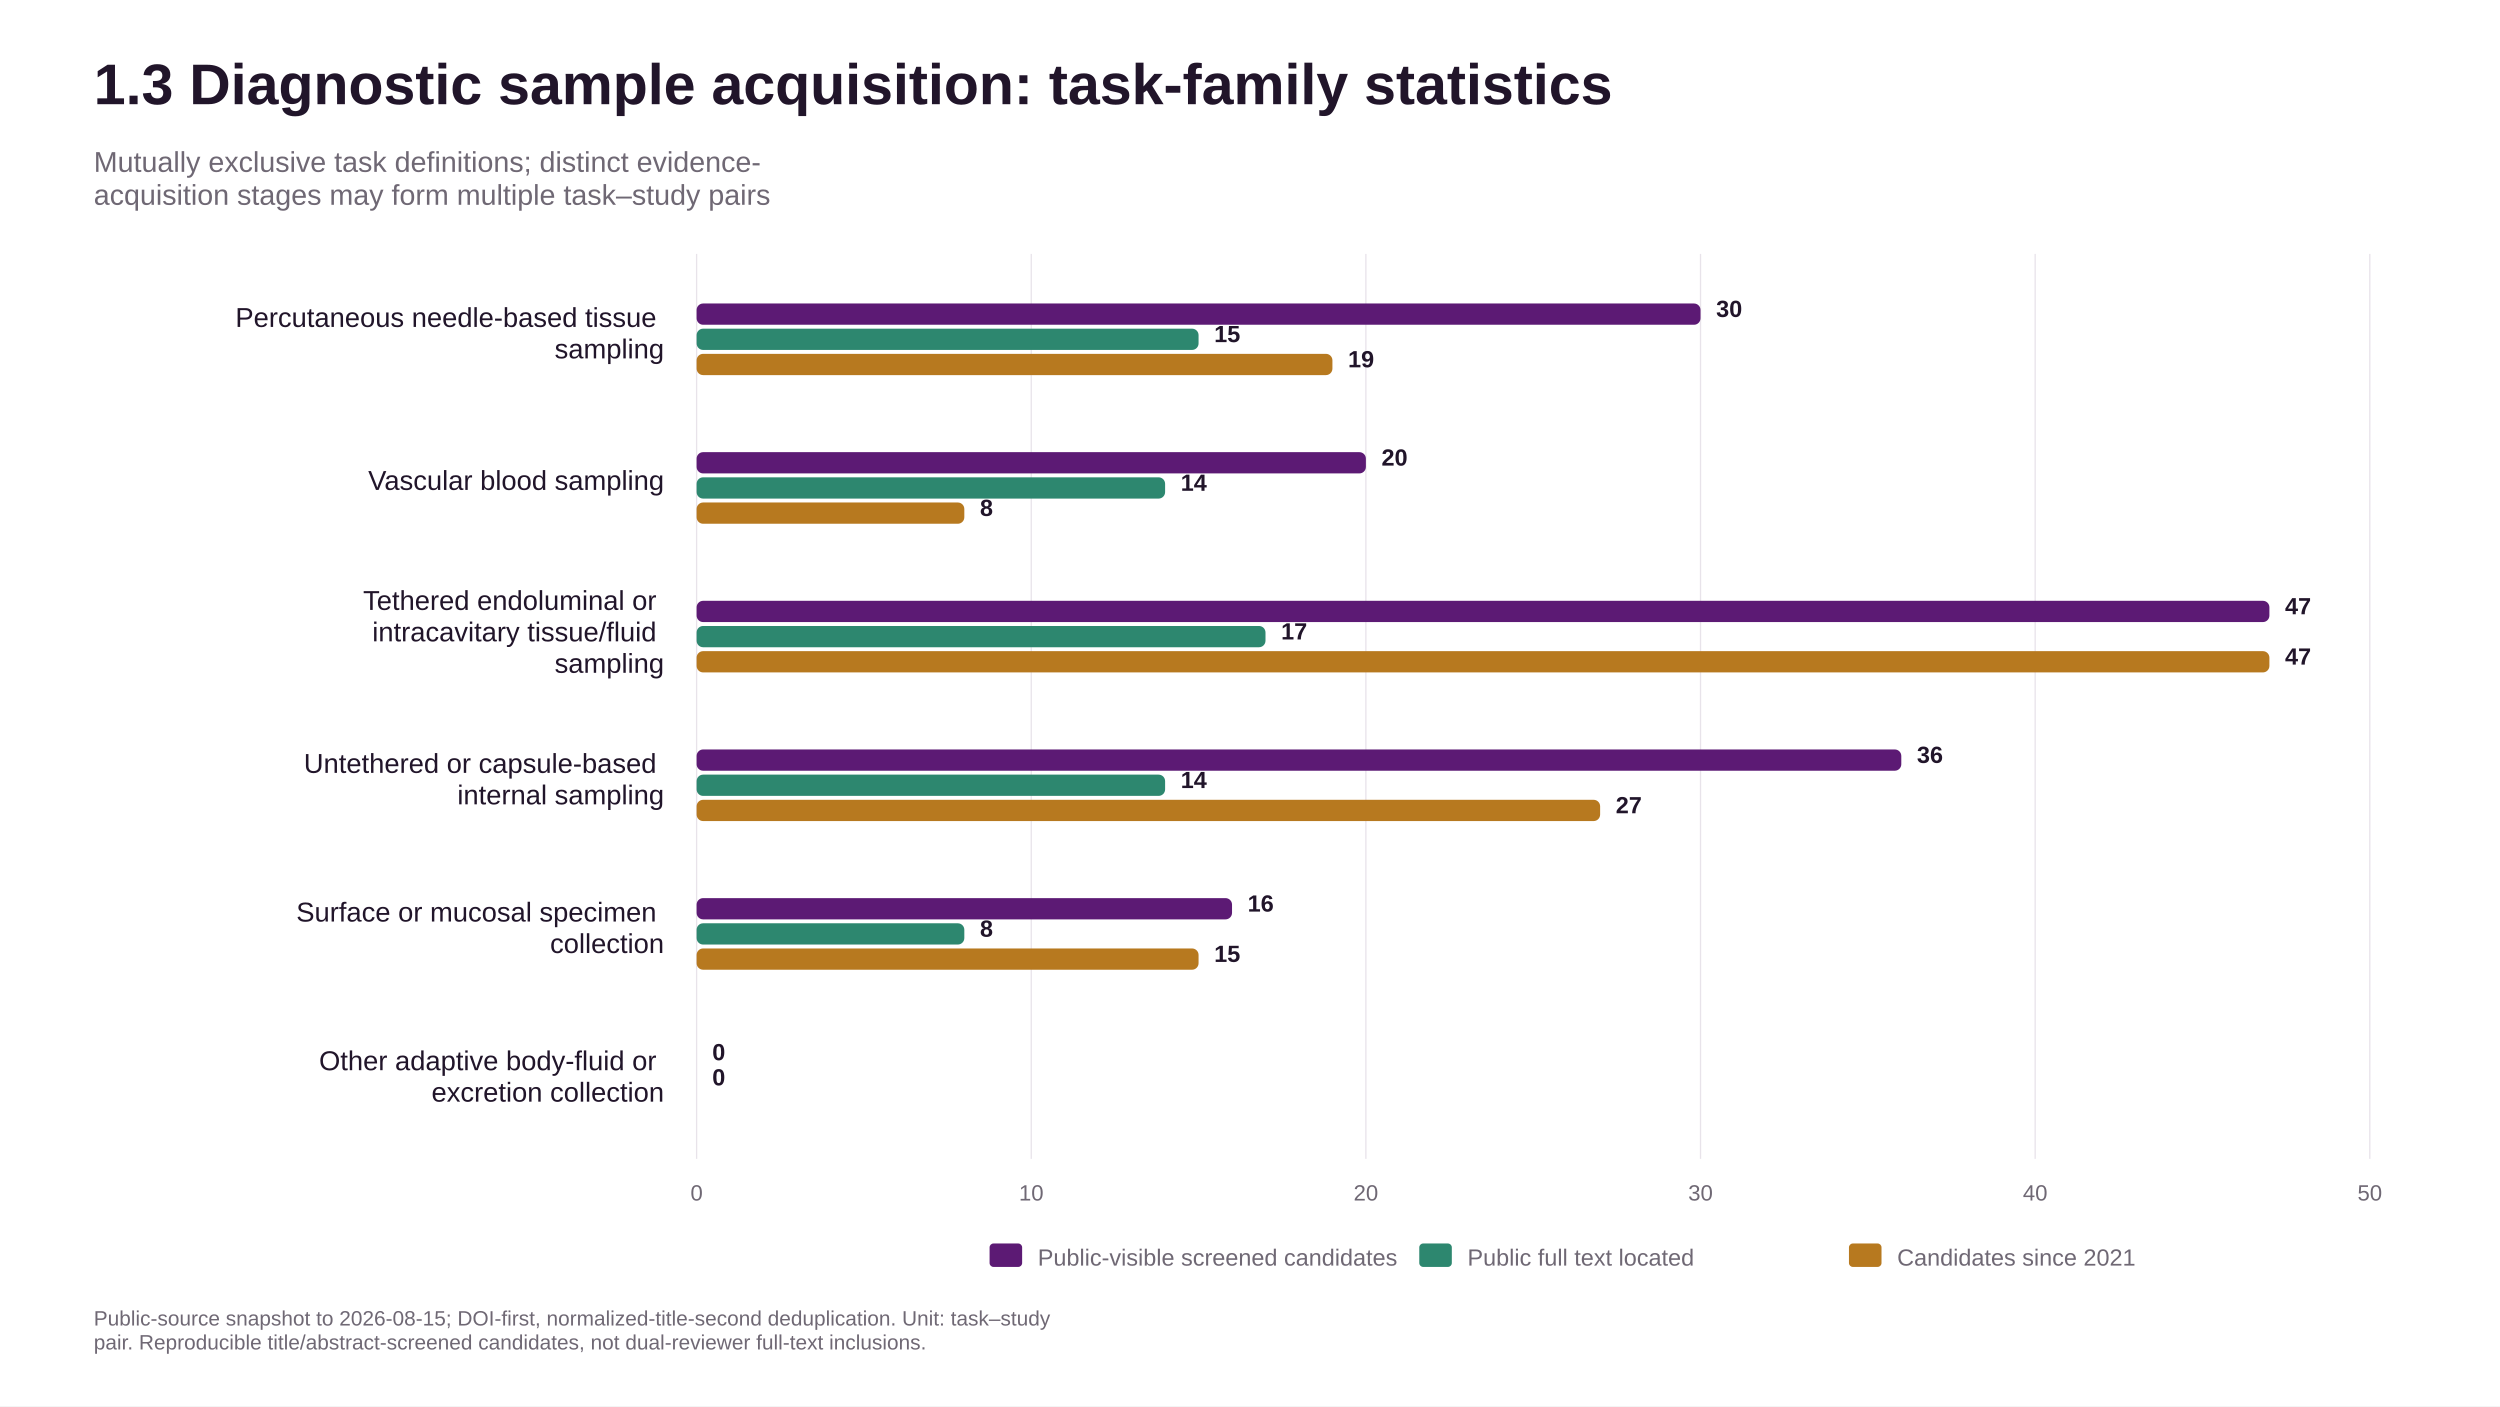
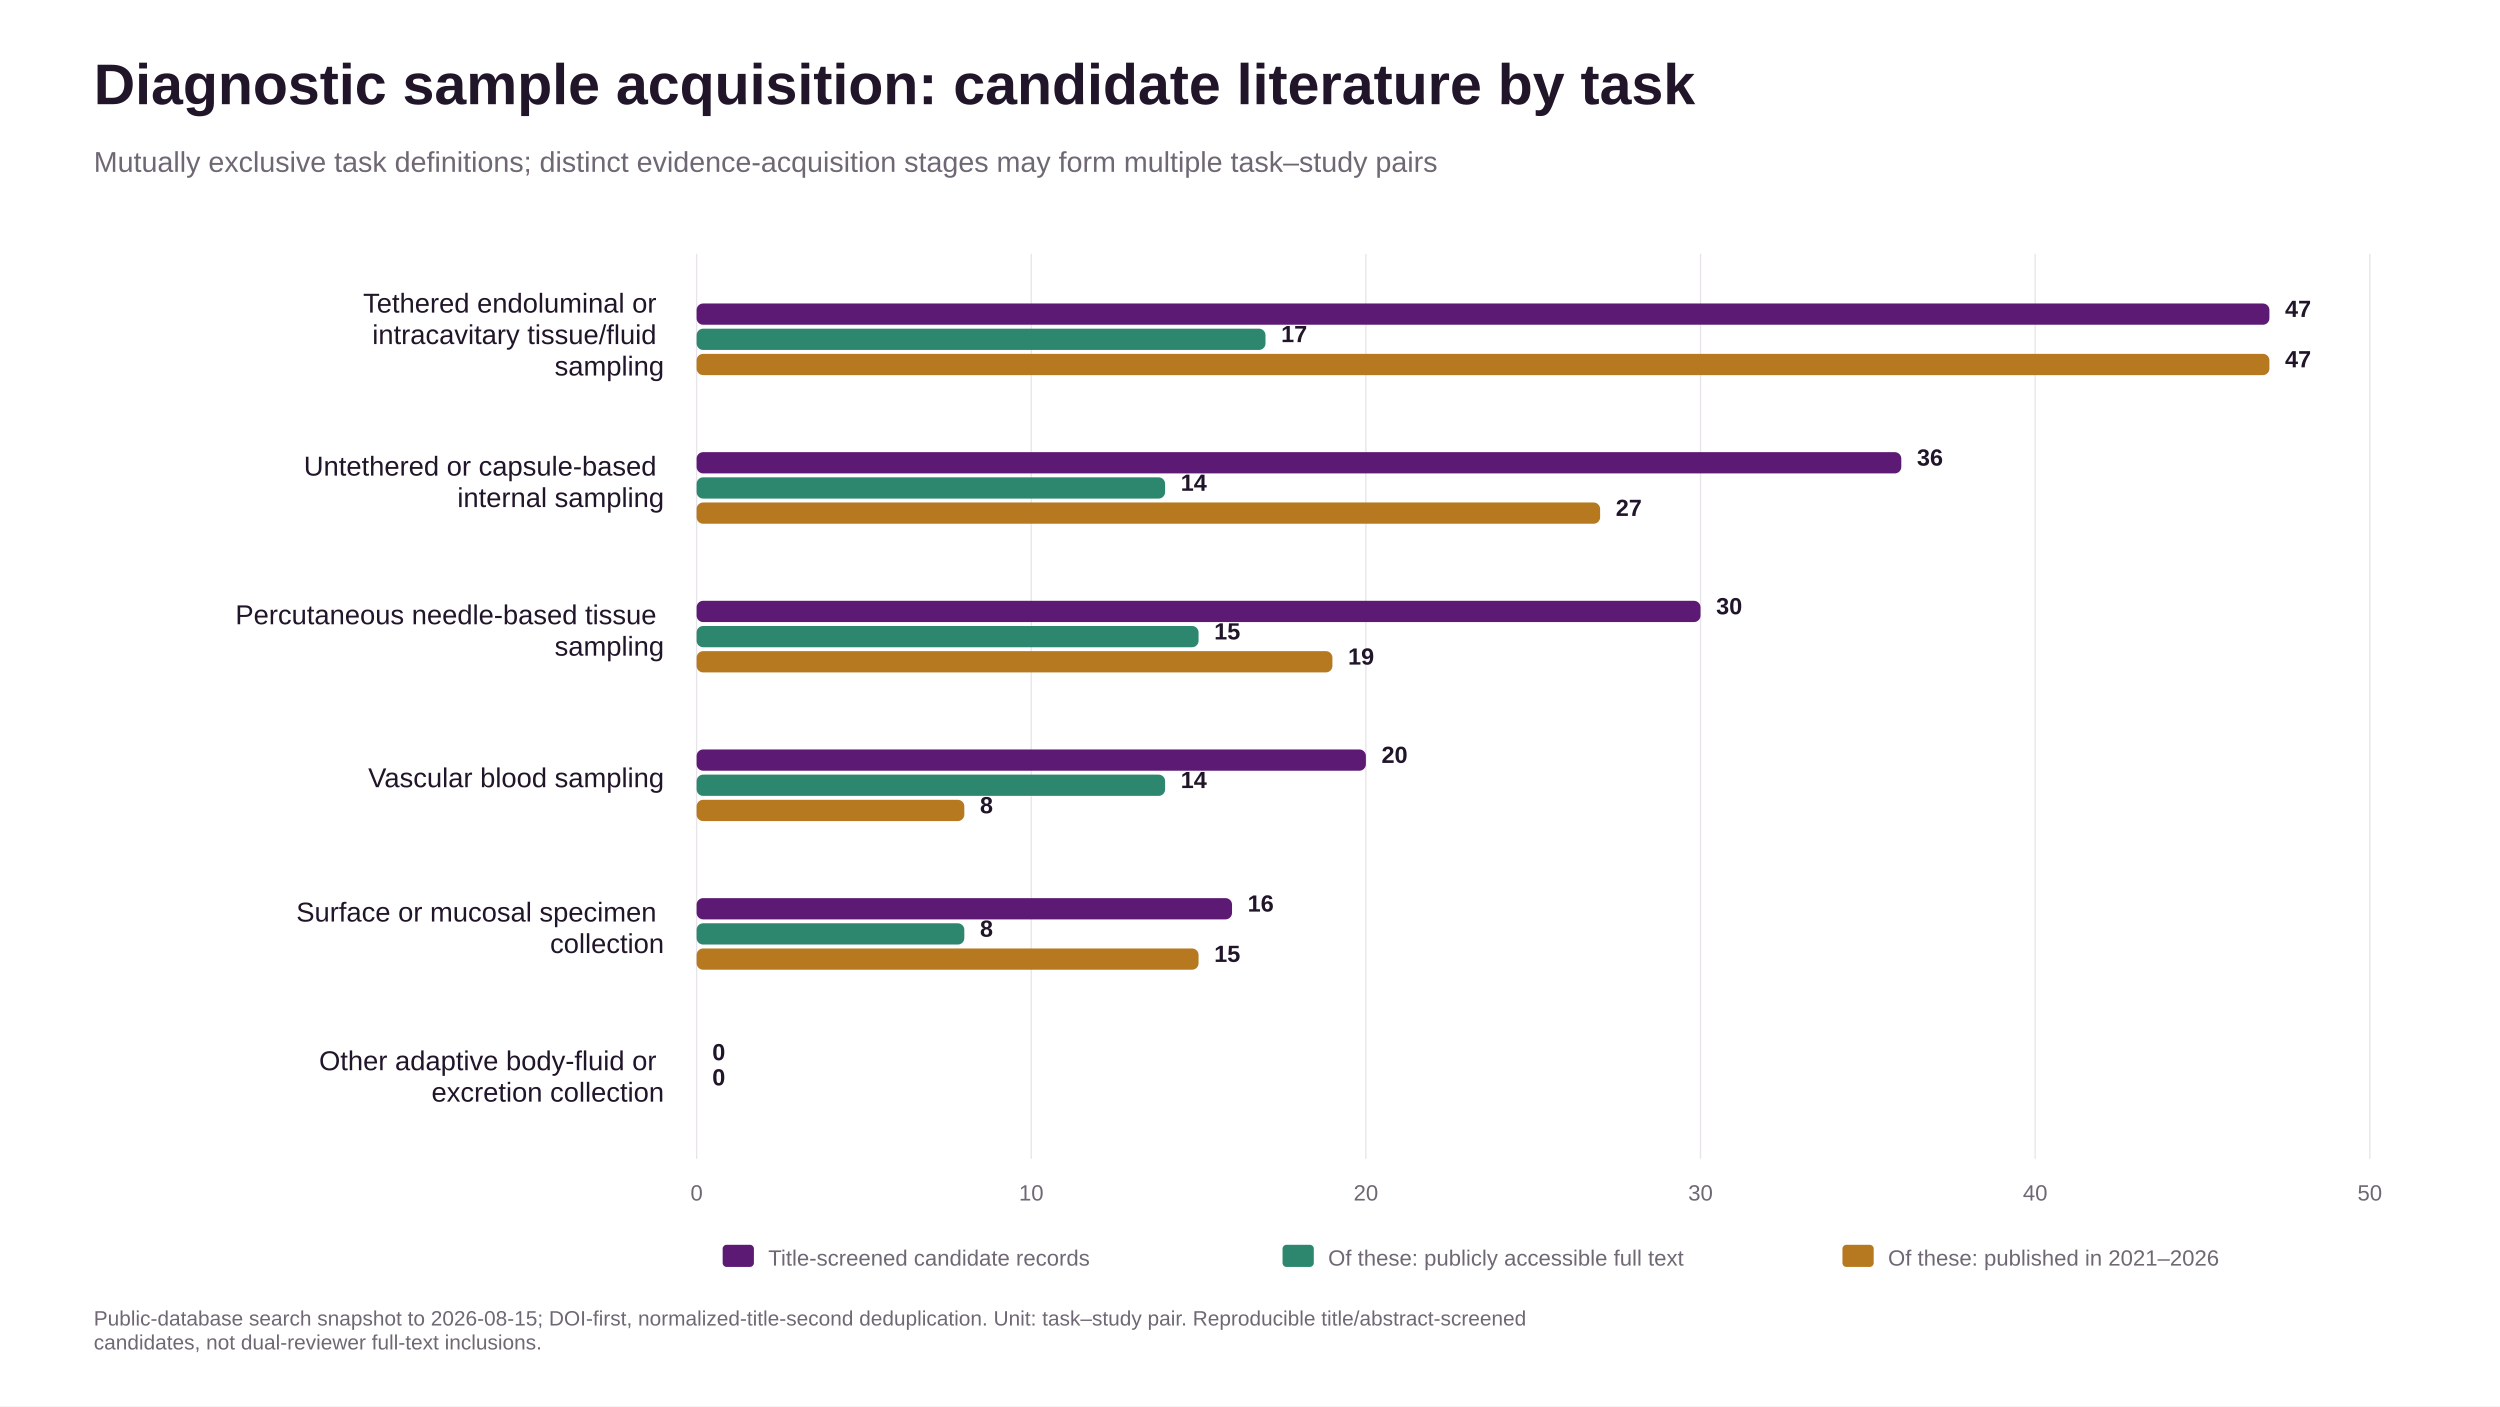
<svg xmlns="http://www.w3.org/2000/svg" width="1920" height="1080" viewBox="0 0 1920 1080">
  <rect width="1920" height="1080" fill="#FFFFFF" />
  <text x="72" y="80" font-size="44" fill="#21152A" text-anchor="start" font-weight="700" font-family="Arial,'Microsoft YaHei','Noto Sans CJK SC',sans-serif">
-     <tspan x="72" dy="0">1.3 Diagnostic sample acquisition: task-family statistics</tspan>
+     <tspan x="72" dy="0">Diagnostic sample acquisition: candidate literature by task</tspan>
  </text>
  <text x="72" y="132" font-size="22" fill="#6F6874" text-anchor="start" font-weight="400" font-family="Arial,'Microsoft YaHei','Noto Sans CJK SC',sans-serif">
-     <tspan x="72" dy="0">Mutually exclusive task definitions; distinct evidence-</tspan>
-     <tspan x="72" dy="25.3">acquisition stages may form multiple task–study pairs</tspan>
+     <tspan x="72" dy="0">Mutually exclusive task definitions; distinct evidence-acquisition stages may form multiple task–study pairs</tspan>
  </text>
  <line x1="535" y1="195" x2="535" y2="890" stroke="#E8E3EA" stroke-width="1" />
  <text x="535" y="922" font-size="17" fill="#6F6874" text-anchor="middle" font-weight="400" font-family="Arial,'Microsoft YaHei','Noto Sans CJK SC',sans-serif">
    <tspan x="535" dy="0">0</tspan>
  </text>
  <line x1="792" y1="195" x2="792" y2="890" stroke="#E8E3EA" stroke-width="1" />
  <text x="792" y="922" font-size="17" fill="#6F6874" text-anchor="middle" font-weight="400" font-family="Arial,'Microsoft YaHei','Noto Sans CJK SC',sans-serif">
    <tspan x="792" dy="0">10</tspan>
  </text>
  <line x1="1049" y1="195" x2="1049" y2="890" stroke="#E8E3EA" stroke-width="1" />
  <text x="1049" y="922" font-size="17" fill="#6F6874" text-anchor="middle" font-weight="400" font-family="Arial,'Microsoft YaHei','Noto Sans CJK SC',sans-serif">
    <tspan x="1049" dy="0">20</tspan>
  </text>
  <line x1="1306" y1="195" x2="1306" y2="890" stroke="#E8E3EA" stroke-width="1" />
  <text x="1306" y="922" font-size="17" fill="#6F6874" text-anchor="middle" font-weight="400" font-family="Arial,'Microsoft YaHei','Noto Sans CJK SC',sans-serif">
    <tspan x="1306" dy="0">30</tspan>
  </text>
  <line x1="1563" y1="195" x2="1563" y2="890" stroke="#E8E3EA" stroke-width="1" />
  <text x="1563" y="922" font-size="17" fill="#6F6874" text-anchor="middle" font-weight="400" font-family="Arial,'Microsoft YaHei','Noto Sans CJK SC',sans-serif">
    <tspan x="1563" dy="0">40</tspan>
  </text>
  <line x1="1820" y1="195" x2="1820" y2="890" stroke="#E8E3EA" stroke-width="1" />
  <text x="1820" y="922" font-size="17" fill="#6F6874" text-anchor="middle" font-weight="400" font-family="Arial,'Microsoft YaHei','Noto Sans CJK SC',sans-serif">
    <tspan x="1820" dy="0">50</tspan>
  </text>
-   <text x="510" y="251.083" font-size="21" fill="#21152A" text-anchor="end" font-weight="400" font-family="Arial,'Microsoft YaHei','Noto Sans CJK SC',sans-serif">
-     <tspan x="510" dy="0">Percutaneous needle-based tissue</tspan>
+   <text x="510" y="240.083" font-size="21" fill="#21152A" text-anchor="end" font-weight="400" font-family="Arial,'Microsoft YaHei','Noto Sans CJK SC',sans-serif">
+     <tspan x="510" dy="0">Tethered endoluminal or</tspan>
+     <tspan x="510" dy="24.15">intracavitary tissue/fluid</tspan>
    <tspan x="510" dy="24.15">sampling</tspan>
  </text>
-   <rect x="535" y="233.083" width="771" height="16.333" rx="5" fill="#5C1A74" />
-   <text x="1318" y="243.417" font-size="18" fill="#21152A" text-anchor="start" font-weight="600" font-family="Arial,'Microsoft YaHei','Noto Sans CJK SC',sans-serif">
-     <tspan x="1318" dy="0">30</tspan>
+   <rect x="535" y="233.083" width="1207.9" height="16.333" rx="5" fill="#5C1A74" />
+   <text x="1754.9" y="243.417" font-size="18" fill="#21152A" text-anchor="start" font-weight="600" font-family="Arial,'Microsoft YaHei','Noto Sans CJK SC',sans-serif">
+     <tspan x="1754.9" dy="0">47</tspan>
  </text>
-   <rect x="535" y="252.417" width="385.5" height="16.333" rx="5" fill="#2D876F" />
-   <text x="932.5" y="262.75" font-size="18" fill="#21152A" text-anchor="start" font-weight="600" font-family="Arial,'Microsoft YaHei','Noto Sans CJK SC',sans-serif">
-     <tspan x="932.5" dy="0">15</tspan>
+   <rect x="535" y="252.417" width="436.9" height="16.333" rx="5" fill="#2D876F" />
+   <text x="983.9" y="262.75" font-size="18" fill="#21152A" text-anchor="start" font-weight="600" font-family="Arial,'Microsoft YaHei','Noto Sans CJK SC',sans-serif">
+     <tspan x="983.9" dy="0">17</tspan>
  </text>
-   <rect x="535" y="271.75" width="488.3" height="16.333" rx="5" fill="#B7791F" />
-   <text x="1035.3" y="282.083" font-size="18" fill="#21152A" text-anchor="start" font-weight="600" font-family="Arial,'Microsoft YaHei','Noto Sans CJK SC',sans-serif">
-     <tspan x="1035.3" dy="0">19</tspan>
+   <rect x="535" y="271.75" width="1207.9" height="16.333" rx="5" fill="#B7791F" />
+   <text x="1754.9" y="282.083" font-size="18" fill="#21152A" text-anchor="start" font-weight="600" font-family="Arial,'Microsoft YaHei','Noto Sans CJK SC',sans-serif">
+     <tspan x="1754.9" dy="0">47</tspan>
  </text>
-   <text x="510" y="376.25" font-size="21" fill="#21152A" text-anchor="end" font-weight="400" font-family="Arial,'Microsoft YaHei','Noto Sans CJK SC',sans-serif">
-     <tspan x="510" dy="0">Vascular blood sampling</tspan>
+   <text x="510" y="365.25" font-size="21" fill="#21152A" text-anchor="end" font-weight="400" font-family="Arial,'Microsoft YaHei','Noto Sans CJK SC',sans-serif">
+     <tspan x="510" dy="0">Untethered or capsule-based</tspan>
+     <tspan x="510" dy="24.15">internal sampling</tspan>
  </text>
-   <rect x="535" y="347.25" width="514" height="16.333" rx="5" fill="#5C1A74" />
-   <text x="1061" y="357.583" font-size="18" fill="#21152A" text-anchor="start" font-weight="600" font-family="Arial,'Microsoft YaHei','Noto Sans CJK SC',sans-serif">
-     <tspan x="1061" dy="0">20</tspan>
+   <rect x="535" y="347.25" width="925.2" height="16.333" rx="5" fill="#5C1A74" />
+   <text x="1472.2" y="357.583" font-size="18" fill="#21152A" text-anchor="start" font-weight="600" font-family="Arial,'Microsoft YaHei','Noto Sans CJK SC',sans-serif">
+     <tspan x="1472.2" dy="0">36</tspan>
  </text>
  <rect x="535" y="366.583" width="359.8" height="16.333" rx="5" fill="#2D876F" />
  <text x="906.8" y="376.917" font-size="18" fill="#21152A" text-anchor="start" font-weight="600" font-family="Arial,'Microsoft YaHei','Noto Sans CJK SC',sans-serif">
    <tspan x="906.8" dy="0">14</tspan>
  </text>
-   <rect x="535" y="385.917" width="205.6" height="16.333" rx="5" fill="#B7791F" />
-   <text x="752.6" y="396.25" font-size="18" fill="#21152A" text-anchor="start" font-weight="600" font-family="Arial,'Microsoft YaHei','Noto Sans CJK SC',sans-serif">
-     <tspan x="752.6" dy="0">8</tspan>
+   <rect x="535" y="385.917" width="693.9" height="16.333" rx="5" fill="#B7791F" />
+   <text x="1240.9" y="396.25" font-size="18" fill="#21152A" text-anchor="start" font-weight="600" font-family="Arial,'Microsoft YaHei','Noto Sans CJK SC',sans-serif">
+     <tspan x="1240.9" dy="0">27</tspan>
  </text>
-   <text x="510" y="468.417" font-size="21" fill="#21152A" text-anchor="end" font-weight="400" font-family="Arial,'Microsoft YaHei','Noto Sans CJK SC',sans-serif">
-     <tspan x="510" dy="0">Tethered endoluminal or</tspan>
-     <tspan x="510" dy="24.15">intracavitary tissue/fluid</tspan>
+   <text x="510" y="479.417" font-size="21" fill="#21152A" text-anchor="end" font-weight="400" font-family="Arial,'Microsoft YaHei','Noto Sans CJK SC',sans-serif">
+     <tspan x="510" dy="0">Percutaneous needle-based tissue</tspan>
    <tspan x="510" dy="24.15">sampling</tspan>
  </text>
-   <rect x="535" y="461.417" width="1207.9" height="16.333" rx="5" fill="#5C1A74" />
-   <text x="1754.9" y="471.75" font-size="18" fill="#21152A" text-anchor="start" font-weight="600" font-family="Arial,'Microsoft YaHei','Noto Sans CJK SC',sans-serif">
-     <tspan x="1754.9" dy="0">47</tspan>
+   <rect x="535" y="461.417" width="771" height="16.333" rx="5" fill="#5C1A74" />
+   <text x="1318" y="471.75" font-size="18" fill="#21152A" text-anchor="start" font-weight="600" font-family="Arial,'Microsoft YaHei','Noto Sans CJK SC',sans-serif">
+     <tspan x="1318" dy="0">30</tspan>
  </text>
-   <rect x="535" y="480.75" width="436.9" height="16.333" rx="5" fill="#2D876F" />
-   <text x="983.9" y="491.083" font-size="18" fill="#21152A" text-anchor="start" font-weight="600" font-family="Arial,'Microsoft YaHei','Noto Sans CJK SC',sans-serif">
-     <tspan x="983.9" dy="0">17</tspan>
+   <rect x="535" y="480.75" width="385.5" height="16.333" rx="5" fill="#2D876F" />
+   <text x="932.5" y="491.083" font-size="18" fill="#21152A" text-anchor="start" font-weight="600" font-family="Arial,'Microsoft YaHei','Noto Sans CJK SC',sans-serif">
+     <tspan x="932.5" dy="0">15</tspan>
  </text>
-   <rect x="535" y="500.083" width="1207.9" height="16.333" rx="5" fill="#B7791F" />
-   <text x="1754.9" y="510.417" font-size="18" fill="#21152A" text-anchor="start" font-weight="600" font-family="Arial,'Microsoft YaHei','Noto Sans CJK SC',sans-serif">
-     <tspan x="1754.9" dy="0">47</tspan>
+   <rect x="535" y="500.083" width="488.3" height="16.333" rx="5" fill="#B7791F" />
+   <text x="1035.3" y="510.417" font-size="18" fill="#21152A" text-anchor="start" font-weight="600" font-family="Arial,'Microsoft YaHei','Noto Sans CJK SC',sans-serif">
+     <tspan x="1035.3" dy="0">19</tspan>
  </text>
-   <text x="510" y="593.583" font-size="21" fill="#21152A" text-anchor="end" font-weight="400" font-family="Arial,'Microsoft YaHei','Noto Sans CJK SC',sans-serif">
-     <tspan x="510" dy="0">Untethered or capsule-based</tspan>
-     <tspan x="510" dy="24.15">internal sampling</tspan>
+   <text x="510" y="604.583" font-size="21" fill="#21152A" text-anchor="end" font-weight="400" font-family="Arial,'Microsoft YaHei','Noto Sans CJK SC',sans-serif">
+     <tspan x="510" dy="0">Vascular blood sampling</tspan>
  </text>
-   <rect x="535" y="575.583" width="925.2" height="16.333" rx="5" fill="#5C1A74" />
-   <text x="1472.2" y="585.917" font-size="18" fill="#21152A" text-anchor="start" font-weight="600" font-family="Arial,'Microsoft YaHei','Noto Sans CJK SC',sans-serif">
-     <tspan x="1472.2" dy="0">36</tspan>
+   <rect x="535" y="575.583" width="514" height="16.333" rx="5" fill="#5C1A74" />
+   <text x="1061" y="585.917" font-size="18" fill="#21152A" text-anchor="start" font-weight="600" font-family="Arial,'Microsoft YaHei','Noto Sans CJK SC',sans-serif">
+     <tspan x="1061" dy="0">20</tspan>
  </text>
  <rect x="535" y="594.917" width="359.8" height="16.333" rx="5" fill="#2D876F" />
  <text x="906.8" y="605.25" font-size="18" fill="#21152A" text-anchor="start" font-weight="600" font-family="Arial,'Microsoft YaHei','Noto Sans CJK SC',sans-serif">
    <tspan x="906.8" dy="0">14</tspan>
  </text>
-   <rect x="535" y="614.25" width="693.9" height="16.333" rx="5" fill="#B7791F" />
-   <text x="1240.9" y="624.583" font-size="18" fill="#21152A" text-anchor="start" font-weight="600" font-family="Arial,'Microsoft YaHei','Noto Sans CJK SC',sans-serif">
-     <tspan x="1240.9" dy="0">27</tspan>
+   <rect x="535" y="614.25" width="205.6" height="16.333" rx="5" fill="#B7791F" />
+   <text x="752.6" y="624.583" font-size="18" fill="#21152A" text-anchor="start" font-weight="600" font-family="Arial,'Microsoft YaHei','Noto Sans CJK SC',sans-serif">
+     <tspan x="752.6" dy="0">8</tspan>
  </text>
  <text x="510" y="707.75" font-size="21" fill="#21152A" text-anchor="end" font-weight="400" font-family="Arial,'Microsoft YaHei','Noto Sans CJK SC',sans-serif">
    <tspan x="510" dy="0">Surface or mucosal specimen</tspan>
    <tspan x="510" dy="24.15">collection</tspan>
  </text>
  <rect x="535" y="689.75" width="411.2" height="16.333" rx="5" fill="#5C1A74" />
  <text x="958.2" y="700.083" font-size="18" fill="#21152A" text-anchor="start" font-weight="600" font-family="Arial,'Microsoft YaHei','Noto Sans CJK SC',sans-serif">
    <tspan x="958.2" dy="0">16</tspan>
  </text>
  <rect x="535" y="709.083" width="205.6" height="16.333" rx="5" fill="#2D876F" />
  <text x="752.6" y="719.417" font-size="18" fill="#21152A" text-anchor="start" font-weight="600" font-family="Arial,'Microsoft YaHei','Noto Sans CJK SC',sans-serif">
    <tspan x="752.6" dy="0">8</tspan>
  </text>
  <rect x="535" y="728.417" width="385.5" height="16.333" rx="5" fill="#B7791F" />
  <text x="932.5" y="738.75" font-size="18" fill="#21152A" text-anchor="start" font-weight="600" font-family="Arial,'Microsoft YaHei','Noto Sans CJK SC',sans-serif">
    <tspan x="932.5" dy="0">15</tspan>
  </text>
  <text x="510" y="821.917" font-size="21" fill="#21152A" text-anchor="end" font-weight="400" font-family="Arial,'Microsoft YaHei','Noto Sans CJK SC',sans-serif">
    <tspan x="510" dy="0">Other adaptive body-fluid or</tspan>
    <tspan x="510" dy="24.15">excretion collection</tspan>
  </text>
  <rect x="535" y="803.917" width="0" height="16.333" rx="5" fill="#5C1A74" />
  <text x="547" y="814.25" font-size="18" fill="#21152A" text-anchor="start" font-weight="600" font-family="Arial,'Microsoft YaHei','Noto Sans CJK SC',sans-serif">
    <tspan x="547" dy="0">0</tspan>
  </text>
  <rect x="535" y="823.25" width="0" height="16.333" rx="5" fill="#2D876F" />
  <text x="547" y="833.583" font-size="18" fill="#21152A" text-anchor="start" font-weight="600" font-family="Arial,'Microsoft YaHei','Noto Sans CJK SC',sans-serif">
    <tspan x="547" dy="0">0</tspan>
  </text>
  <rect x="535" y="842.583" width="0" height="16.333" rx="5" fill="#B7791F" />
-   <rect x="760" y="955" width="25" height="18" rx="3" fill="#5C1A74" />
-   <text x="797" y="972" font-size="18" fill="#6F6874" text-anchor="start" font-weight="400" font-family="Arial,'Microsoft YaHei','Noto Sans CJK SC',sans-serif">
-     <tspan x="797" dy="0">Public-visible screened candidates</tspan>
+   <rect x="555" y="956" width="24" height="17" rx="3" fill="#5C1A74" />
+   <text x="590" y="972" font-size="17" fill="#6F6874" text-anchor="start" font-weight="400" font-family="Arial,'Microsoft YaHei','Noto Sans CJK SC',sans-serif">
+     <tspan x="590" dy="0">Title-screened candidate records</tspan>
  </text>
-   <rect x="1090" y="955" width="25" height="18" rx="3" fill="#2D876F" />
-   <text x="1127" y="972" font-size="18" fill="#6F6874" text-anchor="start" font-weight="400" font-family="Arial,'Microsoft YaHei','Noto Sans CJK SC',sans-serif">
-     <tspan x="1127" dy="0">Public full text located</tspan>
+   <rect x="985" y="956" width="24" height="17" rx="3" fill="#2D876F" />
+   <text x="1020" y="972" font-size="17" fill="#6F6874" text-anchor="start" font-weight="400" font-family="Arial,'Microsoft YaHei','Noto Sans CJK SC',sans-serif">
+     <tspan x="1020" dy="0">Of these: publicly accessible full text</tspan>
  </text>
-   <rect x="1420" y="955" width="25" height="18" rx="3" fill="#B7791F" />
-   <text x="1457" y="972" font-size="18" fill="#6F6874" text-anchor="start" font-weight="400" font-family="Arial,'Microsoft YaHei','Noto Sans CJK SC',sans-serif">
-     <tspan x="1457" dy="0">Candidates since 2021</tspan>
+   <rect x="1415" y="956" width="24" height="17" rx="3" fill="#B7791F" />
+   <text x="1450" y="972" font-size="17" fill="#6F6874" text-anchor="start" font-weight="400" font-family="Arial,'Microsoft YaHei','Noto Sans CJK SC',sans-serif">
+     <tspan x="1450" dy="0">Of these: published in 2021–2026</tspan>
  </text>
  <text x="72" y="1018" font-size="16" fill="#6F6874" text-anchor="start" font-weight="400" font-family="Arial,'Microsoft YaHei','Noto Sans CJK SC',sans-serif">
-     <tspan x="72" dy="0">Public-source snapshot to 2026-08-15; DOI-first, normalized-title-second deduplication. Unit: task–study </tspan>
-     <tspan x="72" dy="18.4">pair. Reproducible title/abstract-screened candidates, not dual-reviewer full-text inclusions.</tspan>
+     <tspan x="72" dy="0">Public-database search snapshot to 2026-08-15; DOI-first, normalized-title-second deduplication. Unit: task–study pair. Reproducible title/abstract-screened</tspan>
+     <tspan x="72" dy="18.4">candidates, not dual-reviewer full-text inclusions.</tspan>
  </text>
</svg>
